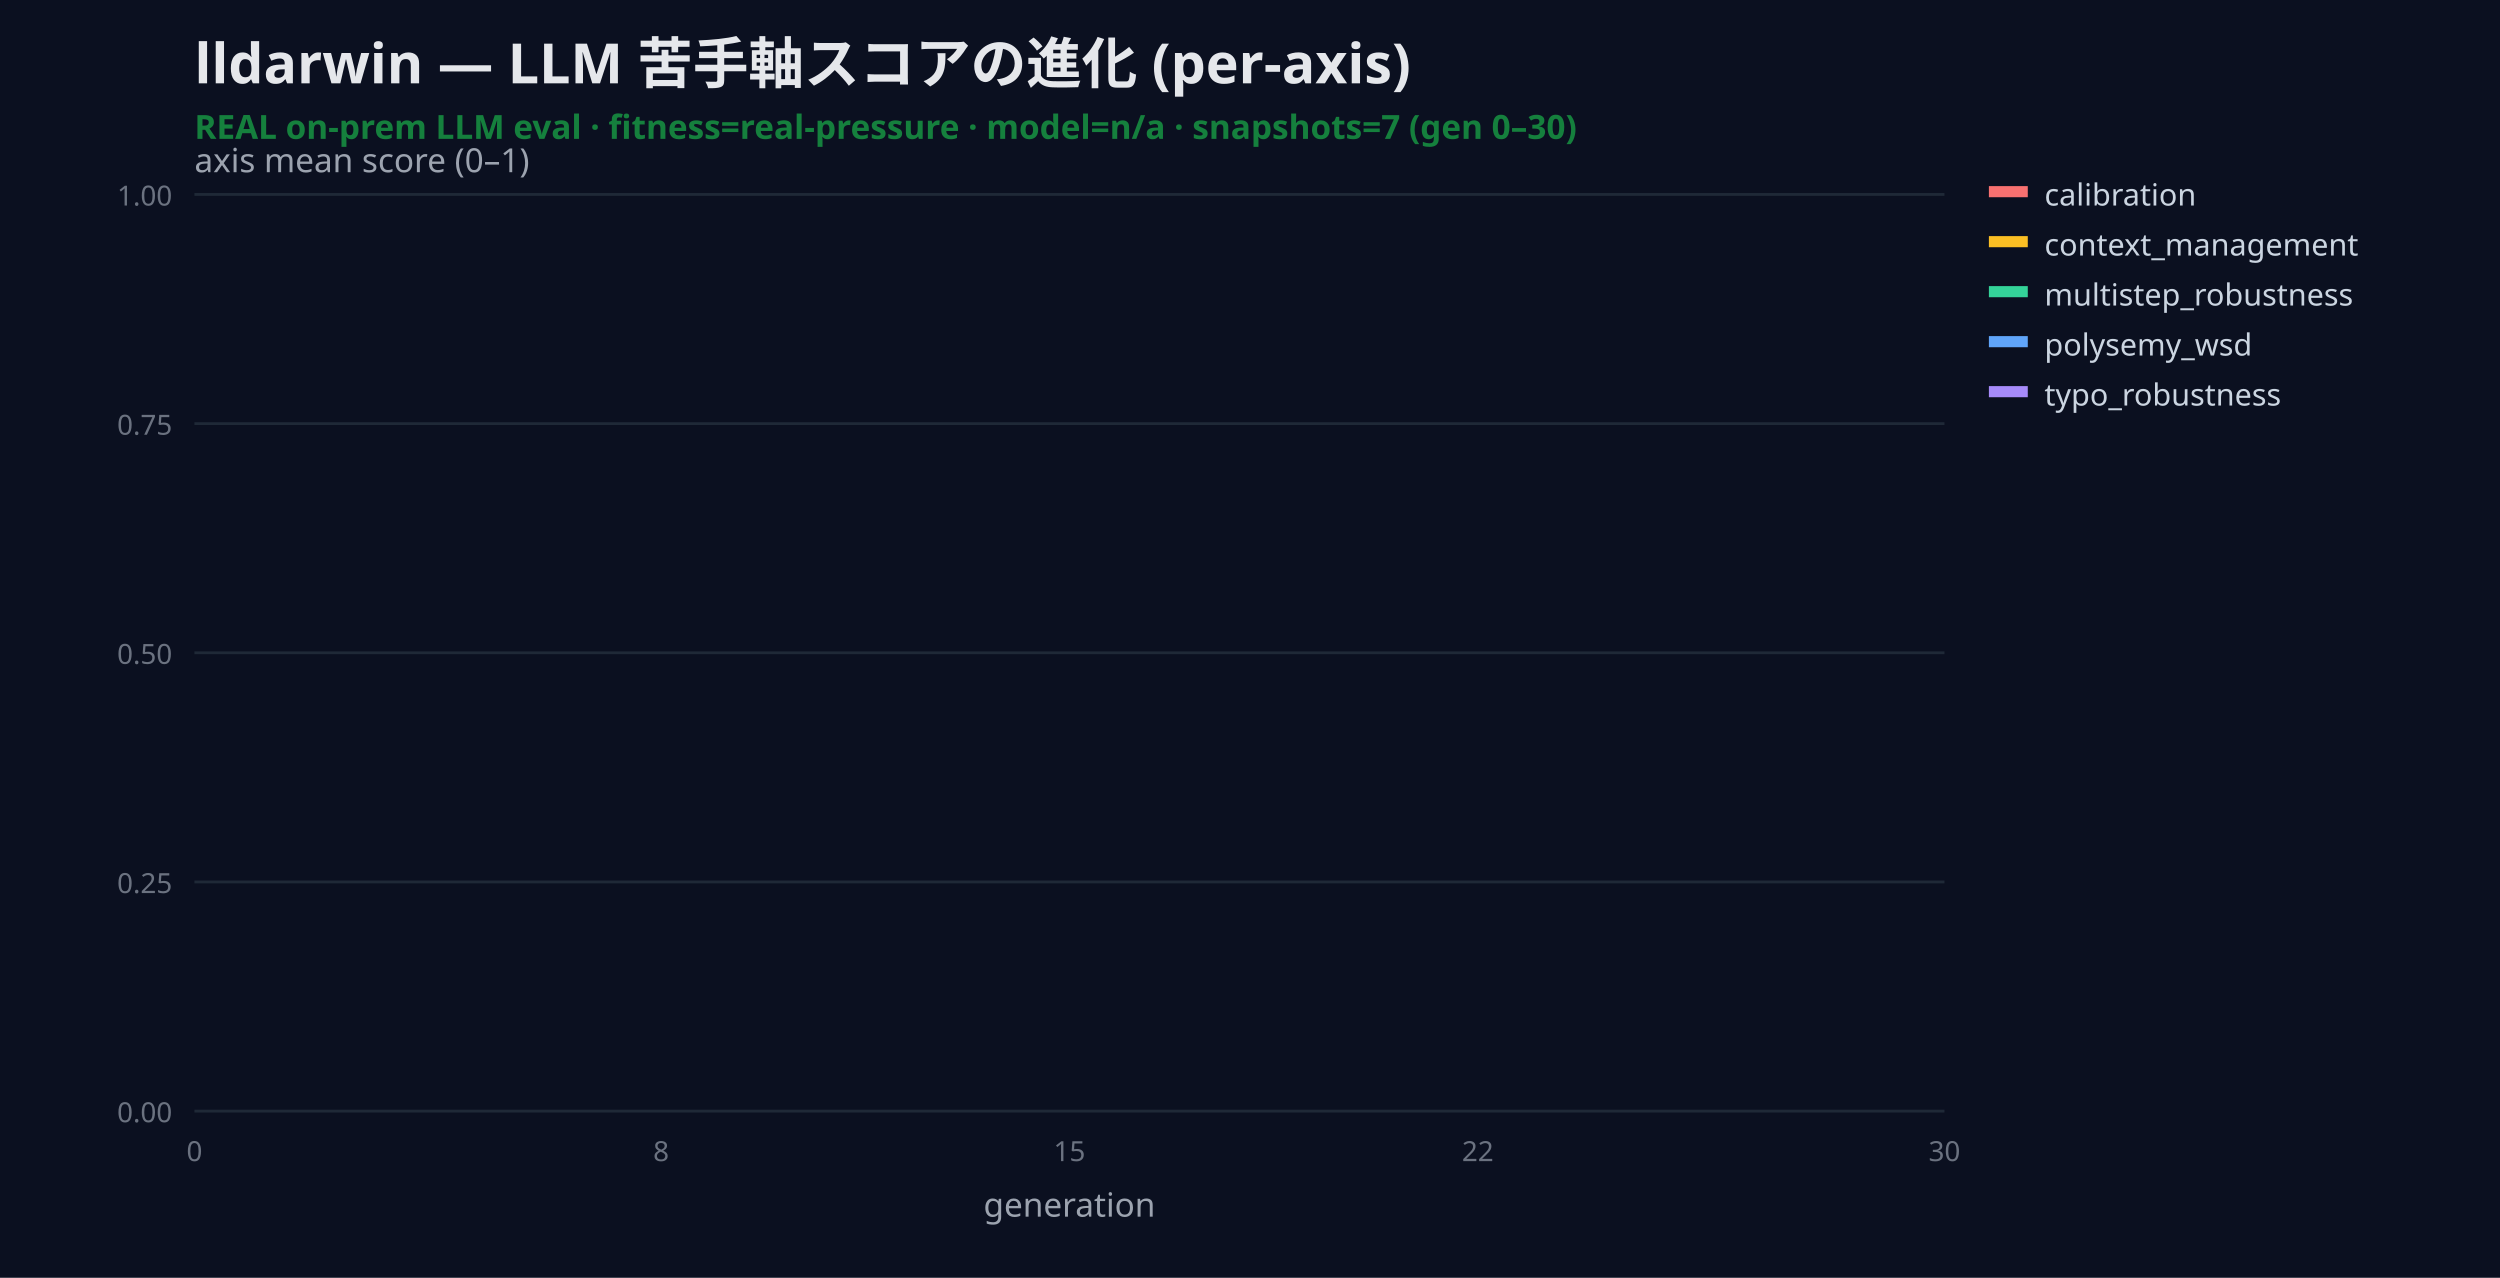
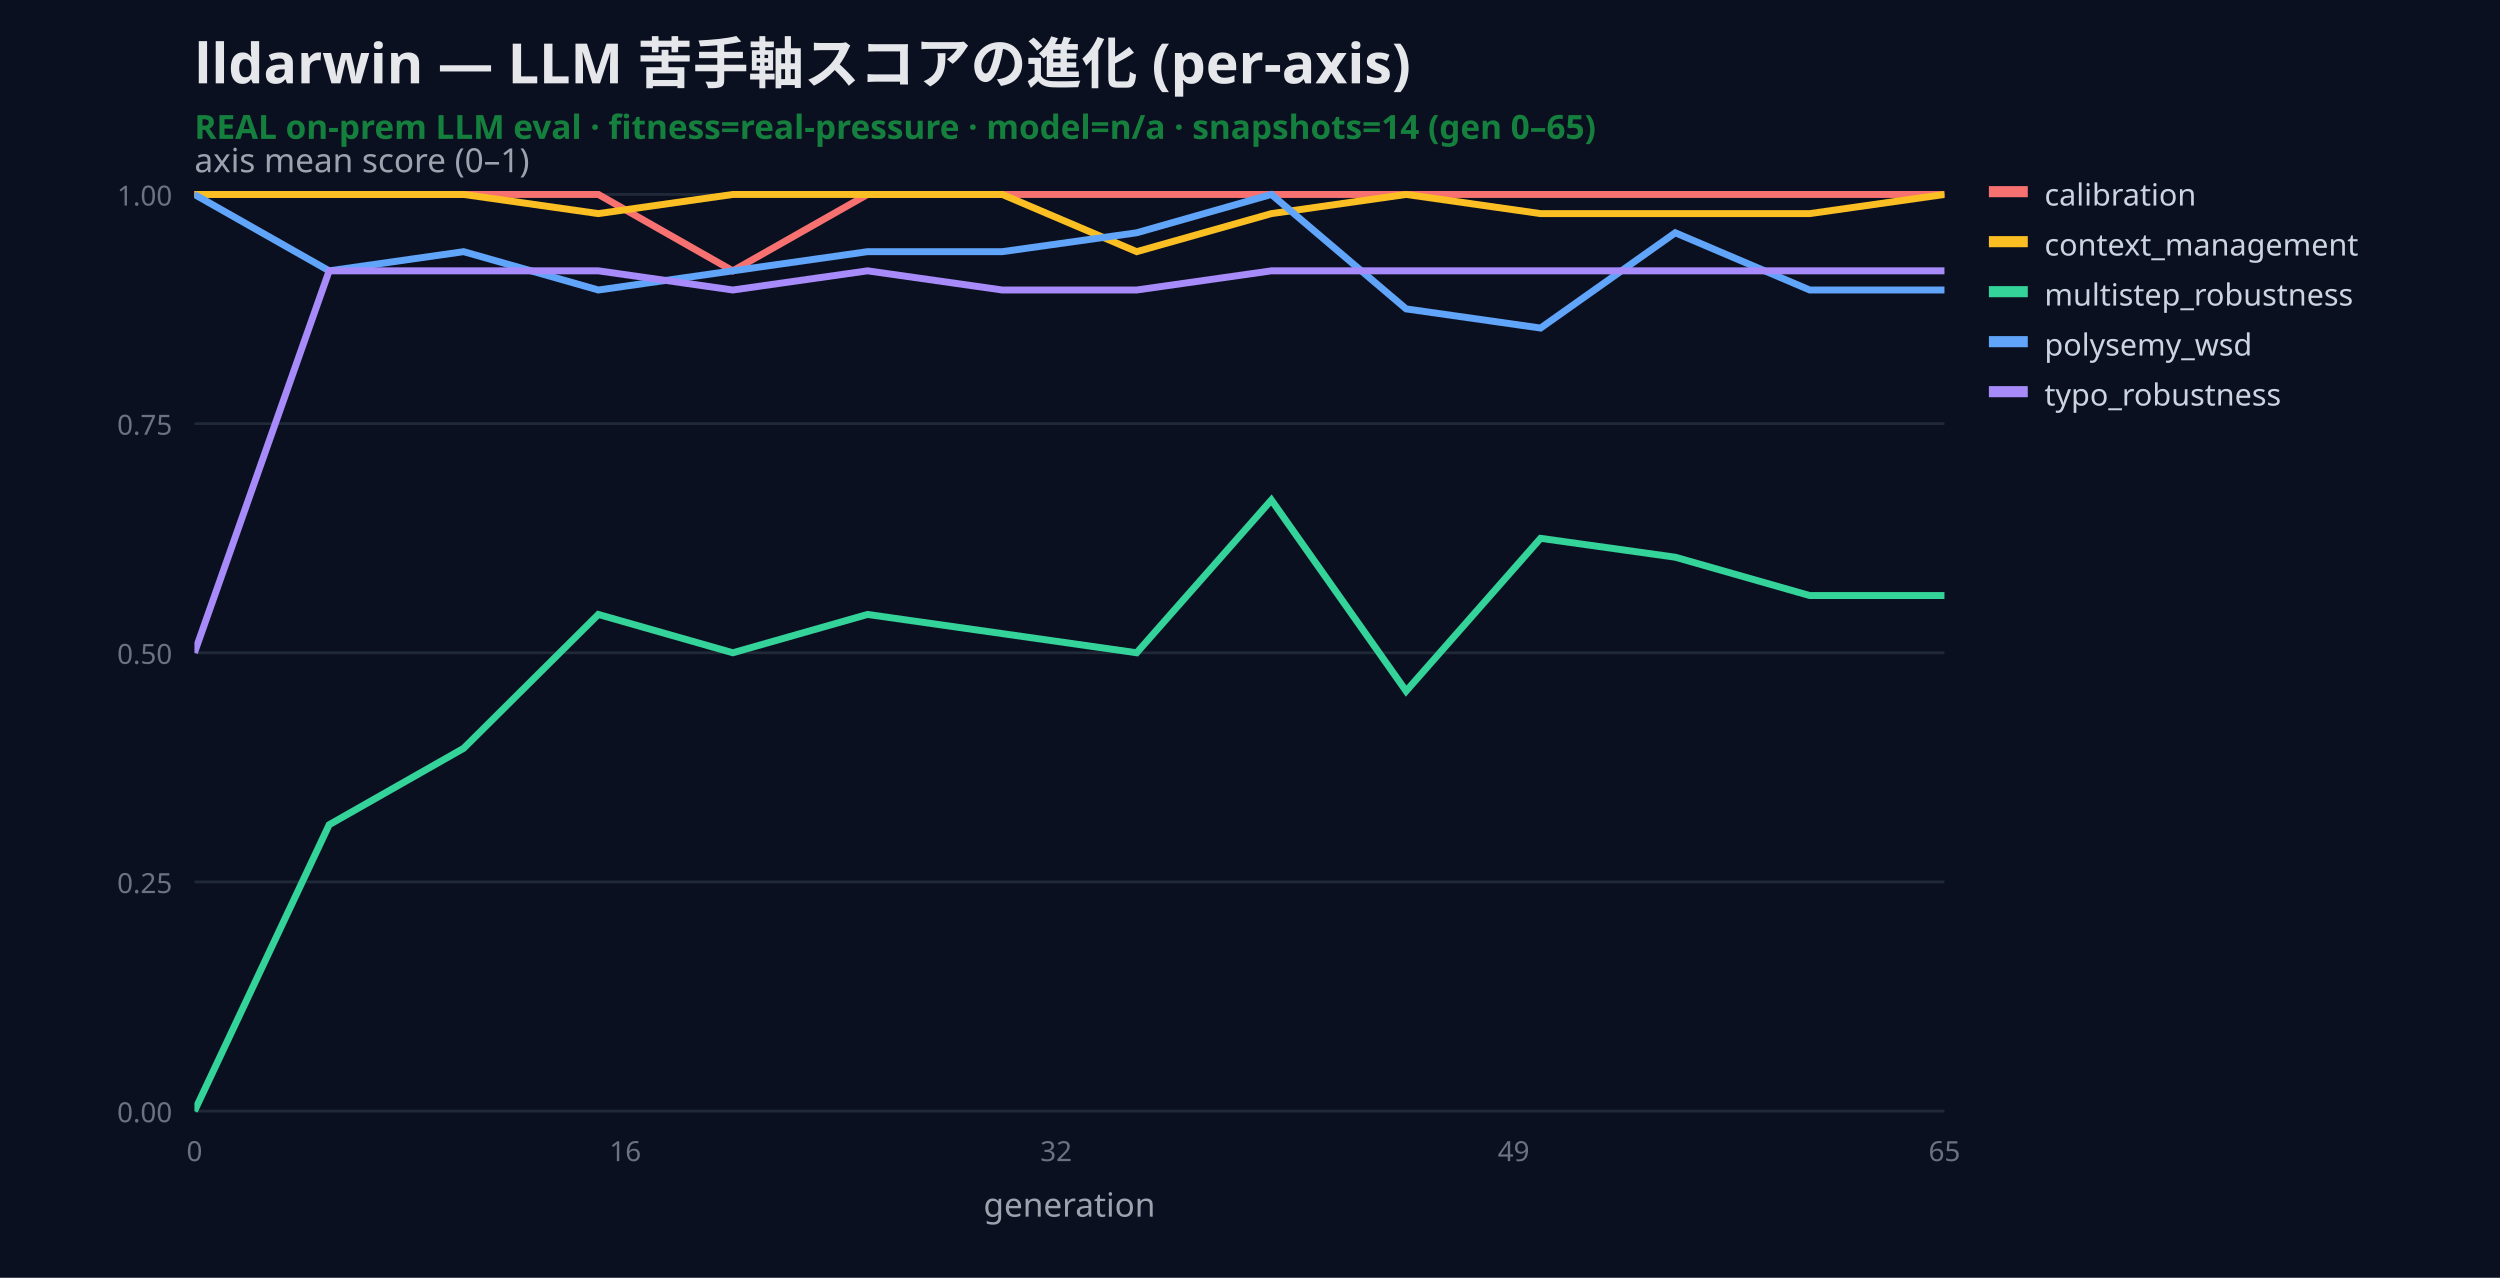
<svg xmlns="http://www.w3.org/2000/svg" width="900" height="460" viewBox="0 0 900 460" font-family="ui-sans-serif,Segoe UI,sans-serif">
  <rect width="900" height="460" fill="#0b1020" />
  <text x="70" y="30" fill="#e5e7eb" font-size="20" font-weight="700">lldarwin — LLM 苦手軸スコアの進化 (per-axis)</text>
-   <text x="70" y="50" fill="#15803d" font-size="12" font-weight="600">REAL on-prem LLM eval ·  fitness=real-pressure  ·  model=n/a  ·  snapshots=7 (gen 0–30)</text>
+   <text x="70" y="50" fill="#15803d" font-size="12" font-weight="600">REAL on-prem LLM eval ·  fitness=real-pressure  ·  model=n/a  ·  snapshots=14 (gen 0–65)</text>
  <clipPath id="reveal">
-     <rect x="70" y="0" width="0" height="460">
+     <rect x="70" y="0" width="630" height="460">
      <animate attributeName="width" from="0" to="630" dur="4.0s" fill="freeze" />
    </rect>
  </clipPath>
  <text x="70" y="62" fill="#9ca3af" font-size="12">axis mean score (0–1)</text>
  <line x1="70" y1="400.0" x2="700" y2="400.0" stroke="#1f2937" stroke-width="1" />
  <text x="62" y="404.0" fill="#6b7280" font-size="10" text-anchor="end">0.00</text>
  <line x1="70" y1="317.5" x2="700" y2="317.5" stroke="#1f2937" stroke-width="1" />
  <text x="62" y="321.5" fill="#6b7280" font-size="10" text-anchor="end">0.25</text>
  <line x1="70" y1="235.0" x2="700" y2="235.0" stroke="#1f2937" stroke-width="1" />
  <text x="62" y="239.0" fill="#6b7280" font-size="10" text-anchor="end">0.50</text>
  <line x1="70" y1="152.5" x2="700" y2="152.5" stroke="#1f2937" stroke-width="1" />
  <text x="62" y="156.5" fill="#6b7280" font-size="10" text-anchor="end">0.75</text>
  <line x1="70" y1="70.0" x2="700" y2="70.0" stroke="#1f2937" stroke-width="1" />
  <text x="62" y="74.0" fill="#6b7280" font-size="10" text-anchor="end">1.00</text>
  <text x="70.0" y="418.0" fill="#6b7280" font-size="10" text-anchor="middle">0</text>
-   <text x="238.0" y="418.0" fill="#6b7280" font-size="10" text-anchor="middle">8</text>
-   <text x="385.0" y="418.0" fill="#6b7280" font-size="10" text-anchor="middle">15</text>
-   <text x="532.0" y="418.0" fill="#6b7280" font-size="10" text-anchor="middle">22</text>
-   <text x="700.0" y="418.0" fill="#6b7280" font-size="10" text-anchor="middle">30</text>
+   <text x="225.1" y="418.0" fill="#6b7280" font-size="10" text-anchor="middle">16</text>
+   <text x="380.2" y="418.0" fill="#6b7280" font-size="10" text-anchor="middle">32</text>
+   <text x="544.9" y="418.0" fill="#6b7280" font-size="10" text-anchor="middle">49</text>
+   <text x="700.0" y="418.0" fill="#6b7280" font-size="10" text-anchor="middle">65</text>
  <text x="385" y="438" fill="#9ca3af" font-size="12" text-anchor="middle">generation</text>
  <g clip-path="url(#reveal)">
-     <polyline points="70.0,70.0 175.0,70.0 280.0,70.0 385.0,70.0 490.0,97.5 595.0,70.0 700.0,70.0" fill="none" stroke="#f87171" stroke-width="2.5" />
-     <polyline points="70.0,70.0 175.0,70.0 280.0,70.0 385.0,76.9 490.0,70.0 595.0,70.0 700.0,70.0" fill="none" stroke="#fbbf24" stroke-width="2.5" />
-     <polyline points="70.0,400.0 175.0,296.9 280.0,269.4 385.0,221.2 490.0,235.0 595.0,221.2 700.0,228.1" fill="none" stroke="#34d399" stroke-width="2.5" />
-     <polyline points="70.0,70.0 175.0,97.5 280.0,90.6 385.0,104.4 490.0,97.5 595.0,90.6 700.0,90.6" fill="none" stroke="#60a5fa" stroke-width="2.5" />
-     <polyline points="70.0,235.0 175.0,97.5 280.0,97.5 385.0,97.5 490.0,104.4 595.0,97.5 700.0,104.4" fill="none" stroke="#a78bfa" stroke-width="2.5" />
+     <polyline points="70.0,70.0 118.5,70.0 166.9,70.0 215.4,70.0 263.8,97.5 312.3,70.0 360.8,70.0 409.2,70.0 457.7,70.0 506.2,70.0 554.6,70.0 603.1,70.0 651.5,70.0 700.0,70.0" fill="none" stroke="#f87171" stroke-width="2.5" />
+     <polyline points="70.0,70.0 118.5,70.0 166.9,70.0 215.4,76.9 263.8,70.0 312.3,70.0 360.8,70.0 409.2,90.6 457.7,76.9 506.2,70.0 554.6,76.9 603.1,76.9 651.5,76.9 700.0,70.0" fill="none" stroke="#fbbf24" stroke-width="2.5" />
+     <polyline points="70.0,400.0 118.5,296.9 166.9,269.4 215.4,221.2 263.8,235.0 312.3,221.2 360.8,228.1 409.2,235.0 457.7,180.0 506.2,248.8 554.6,193.8 603.1,200.6 651.5,214.4 700.0,214.4" fill="none" stroke="#34d399" stroke-width="2.5" />
+     <polyline points="70.0,70.0 118.5,97.5 166.9,90.6 215.4,104.4 263.8,97.5 312.3,90.6 360.8,90.6 409.2,83.8 457.7,70.0 506.2,111.2 554.6,118.1 603.1,83.8 651.5,104.4 700.0,104.4" fill="none" stroke="#60a5fa" stroke-width="2.5" />
+     <polyline points="70.0,235.0 118.5,97.5 166.9,97.5 215.4,97.5 263.8,104.4 312.3,97.5 360.8,104.4 409.2,104.4 457.7,97.5 506.2,97.5 554.6,97.5 603.1,97.5 651.5,97.5 700.0,97.5" fill="none" stroke="#a78bfa" stroke-width="2.5" />
  </g>
  <rect x="716" y="67" width="14" height="4" fill="#f87171" />
  <text x="736" y="74" fill="#cbd5e1" font-size="11">calibration</text>
  <rect x="716" y="85" width="14" height="4" fill="#fbbf24" />
  <text x="736" y="92" fill="#cbd5e1" font-size="11">context_management</text>
  <rect x="716" y="103" width="14" height="4" fill="#34d399" />
  <text x="736" y="110" fill="#cbd5e1" font-size="11">multistep_robustness</text>
  <rect x="716" y="121" width="14" height="4" fill="#60a5fa" />
  <text x="736" y="128" fill="#cbd5e1" font-size="11">polysemy_wsd</text>
  <rect x="716" y="139" width="14" height="4" fill="#a78bfa" />
  <text x="736" y="146" fill="#cbd5e1" font-size="11">typo_robustness</text>
</svg>
